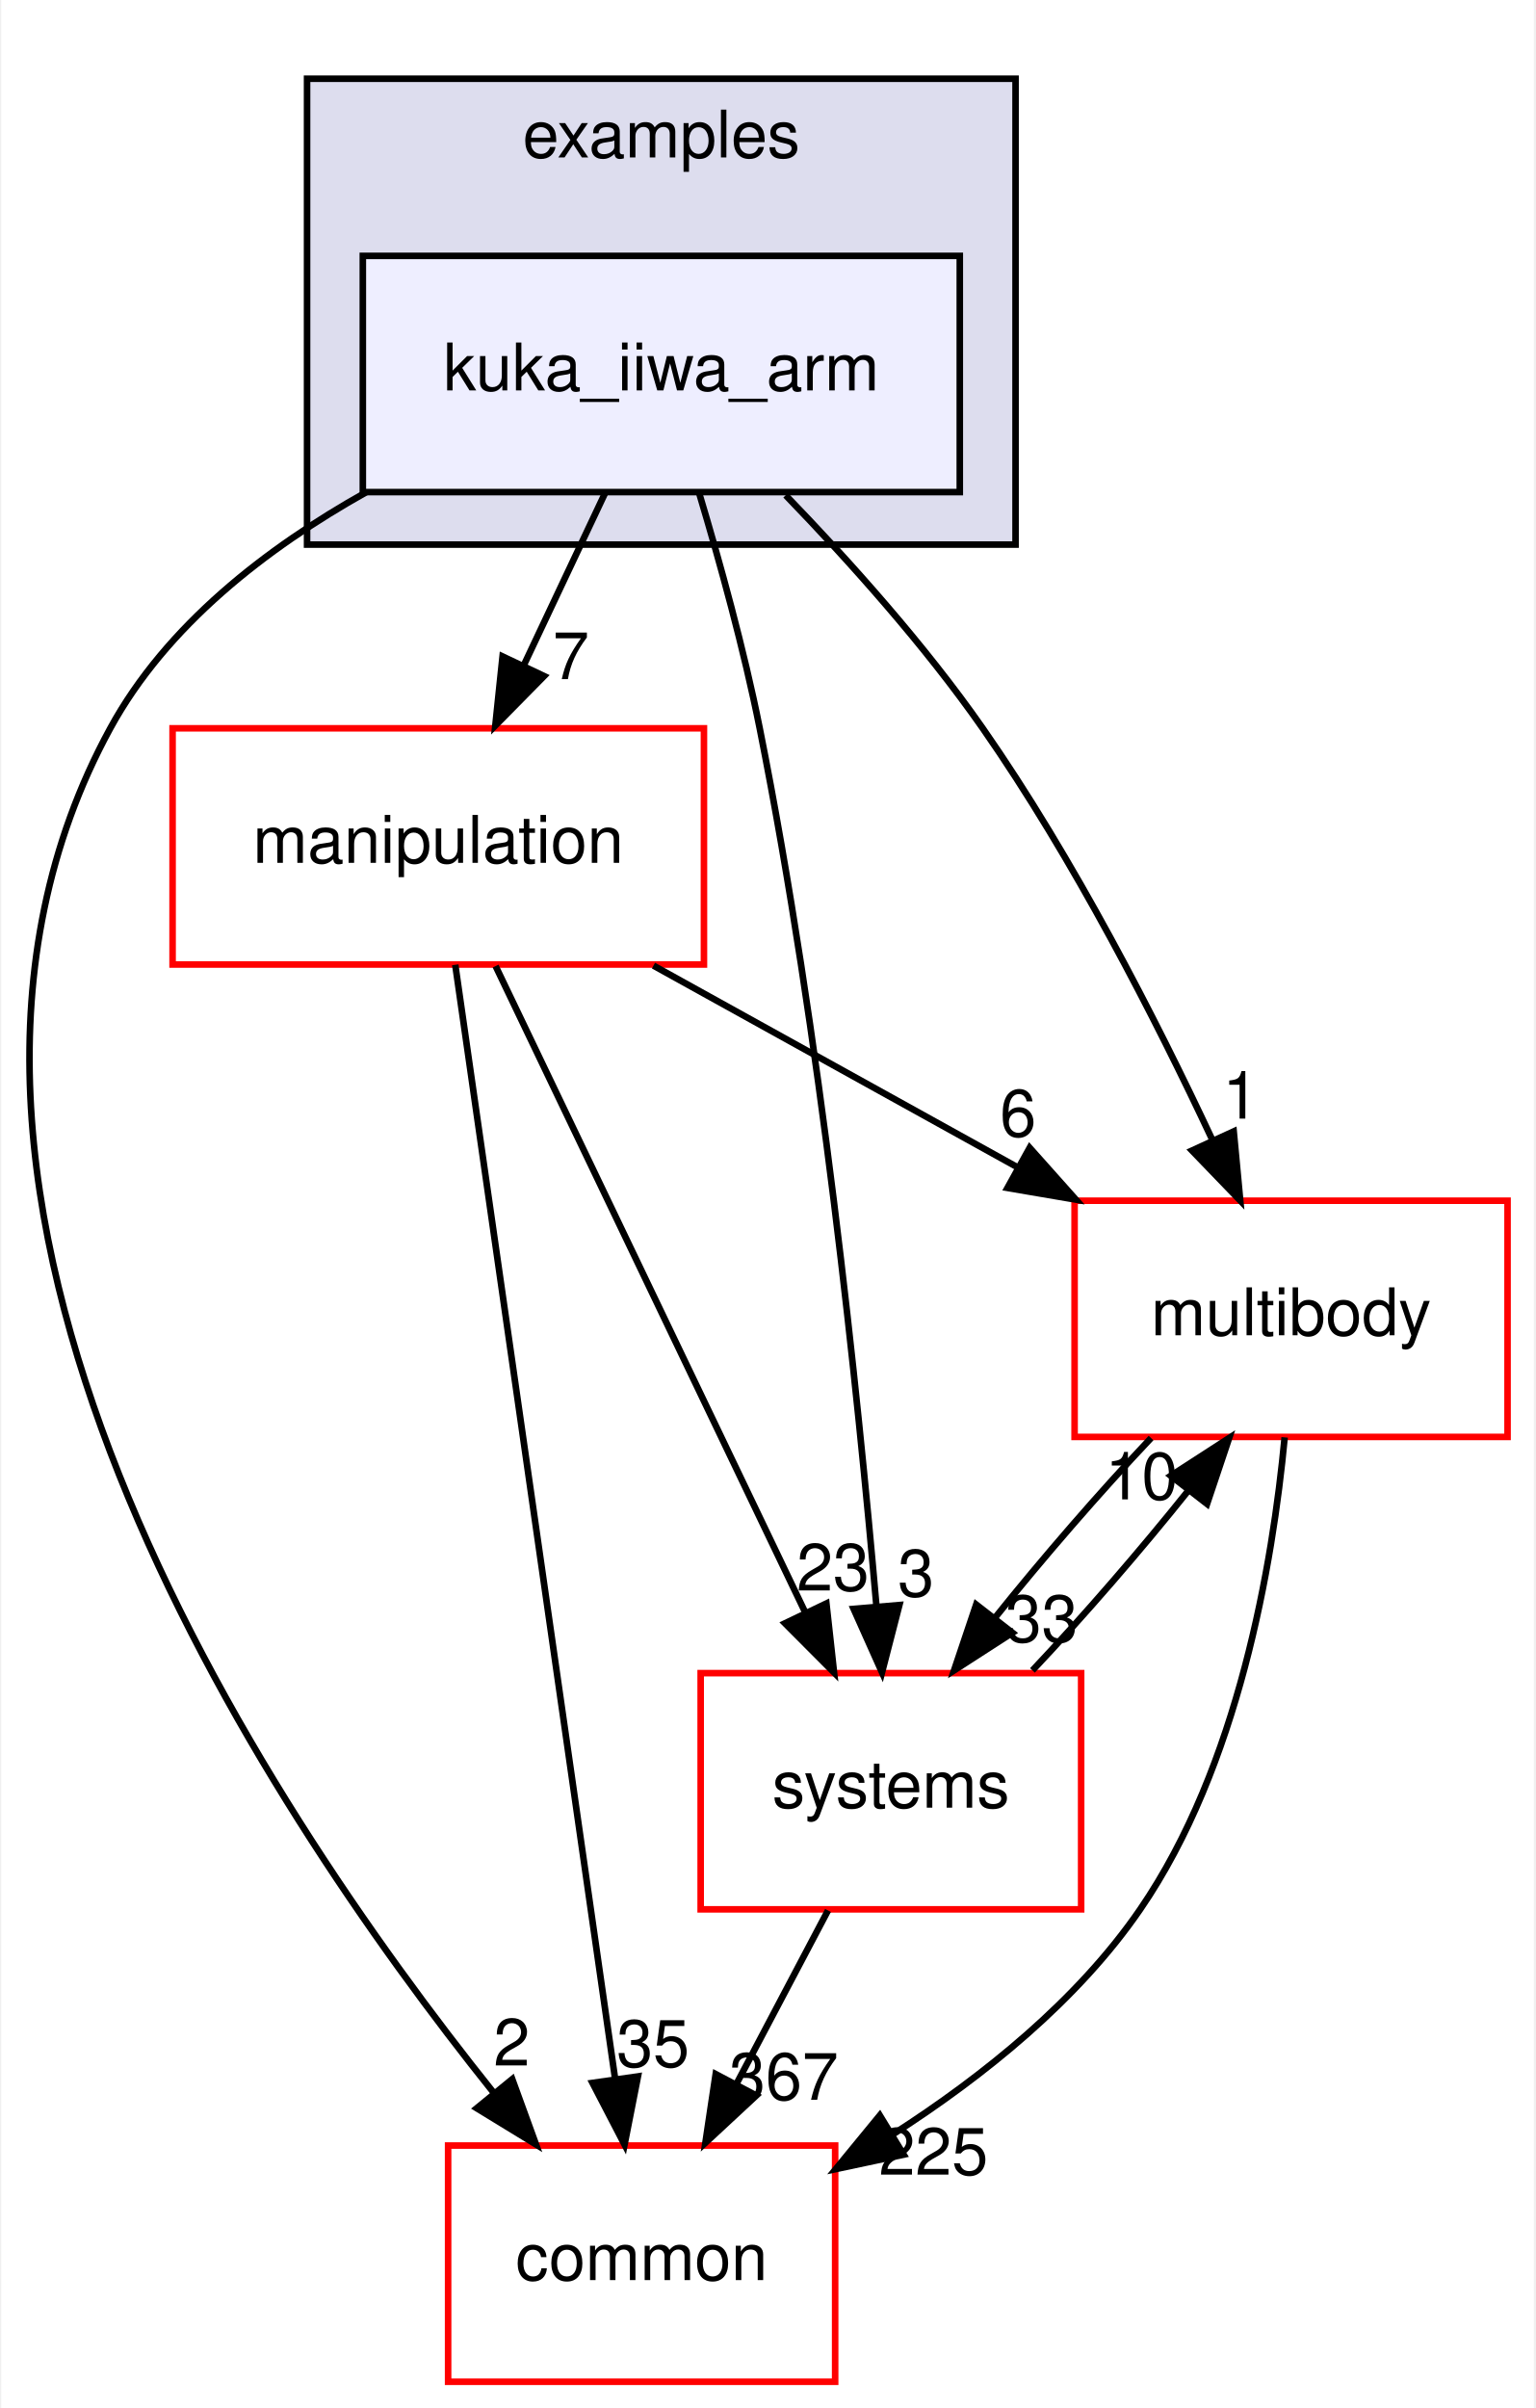
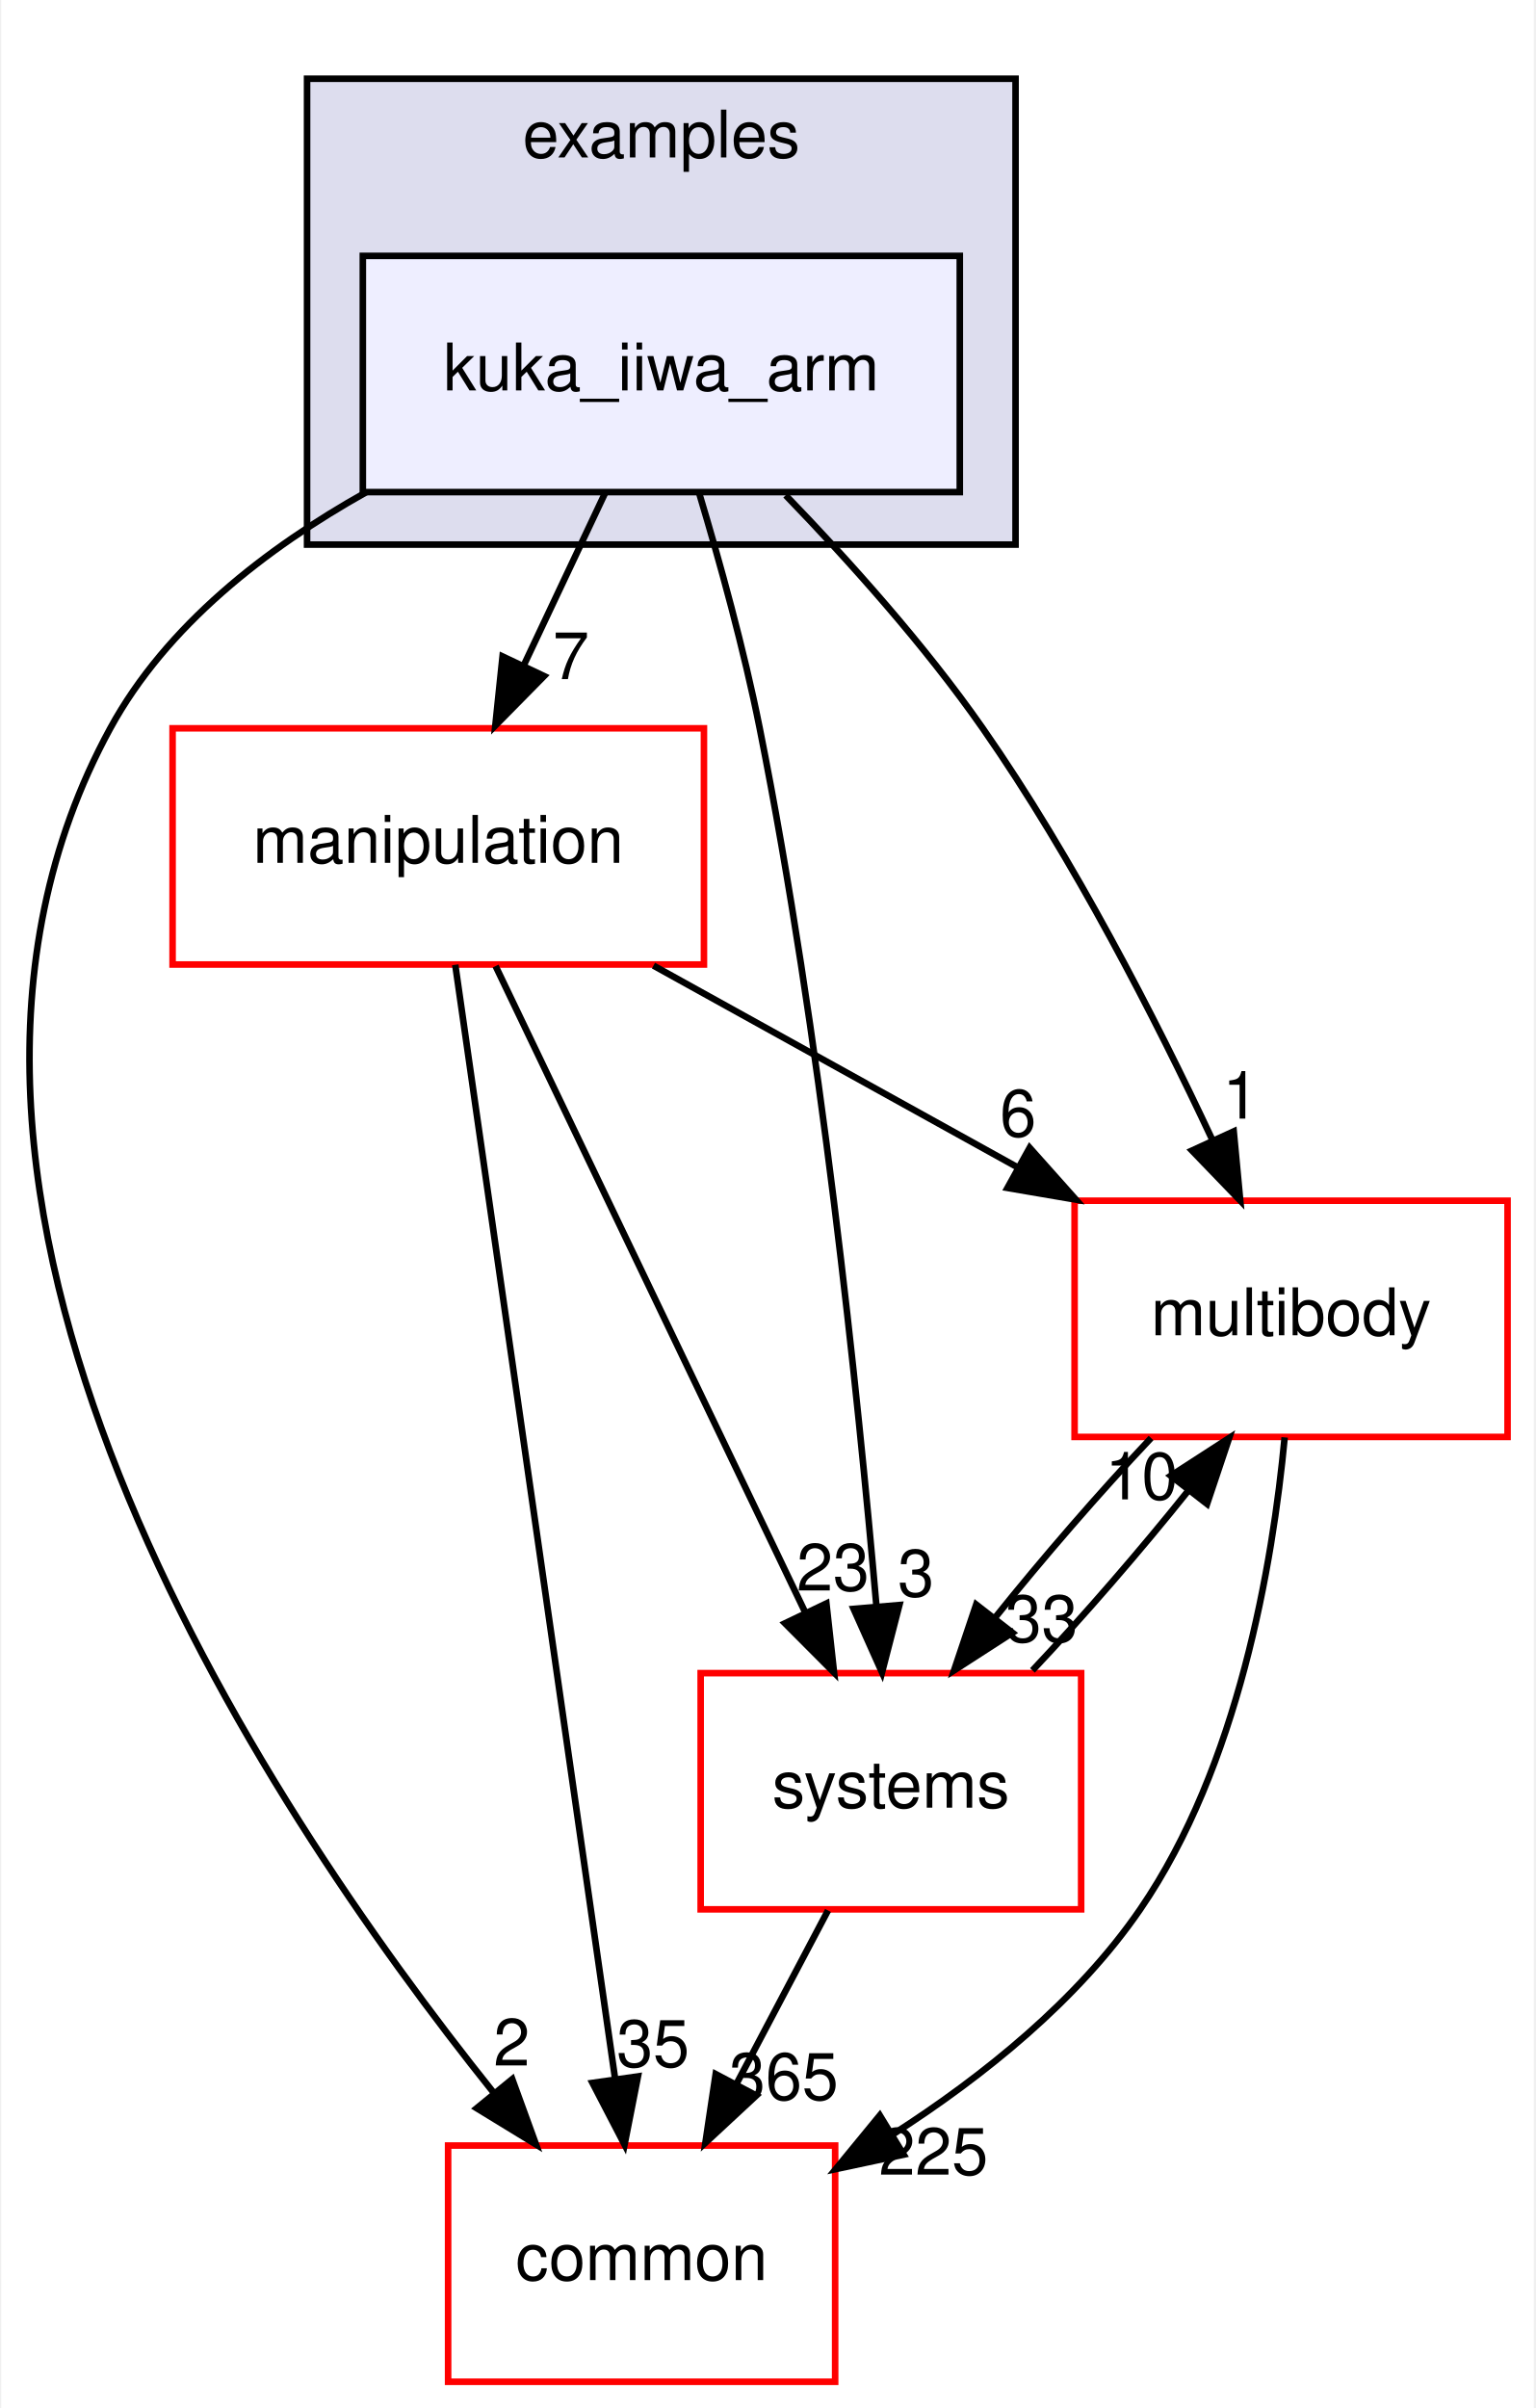
<svg xmlns="http://www.w3.org/2000/svg" xmlns:xlink="http://www.w3.org/1999/xlink" width="234pt" height="367pt" viewBox="0.00 0.00 233.62 367.00">
  <g id="graph0" class="graph" transform="scale(1 1) rotate(0) translate(4 363)">
    <polygon fill="#ffffff" stroke="transparent" points="-4,4 -4,-363 229.619,-363 229.619,4 -4,4" />
    <g id="clust1" class="cluster">
      <g id="a_clust1">
        <a xlink:href="dir_bf85a0c13984f214f436b2edc519c6dd.html" target="_top" xlink:title="examples">
          <polygon fill="#ddddee" stroke="#000000" points="42.619,-280 42.619,-351 150.619,-351 150.619,-280 42.619,-280" />
          <text text-anchor="middle" x="96.619" y="-339" font-family="Helvetica,sans-Serif" font-size="10.00" fill="#000000">examples</text>
        </a>
      </g>
    </g>
    <g id="node1" class="node">
      <g id="a_node1">
        <a xlink:href="dir_d42ade6542543a8b520c5d5191846d08.html" target="_top" xlink:title="kuka_iiwa_arm">
          <polygon fill="#eeeeff" stroke="#000000" points="142.119,-324 51.119,-324 51.119,-288 142.119,-288 142.119,-324" />
          <text text-anchor="middle" x="96.619" y="-303.5" font-family="Helvetica,sans-Serif" font-size="10.00" fill="#000000">kuka_iiwa_arm</text>
        </a>
      </g>
    </g>
    <g id="node2" class="node">
      <g id="a_node2">
        <a xlink:href="dir_39b8b3c6654246a9c12332c930bc7d3f.html" target="_top" xlink:title="multibody">
          <polygon fill="#ffffff" stroke="#ff0000" points="225.619,-180 159.619,-180 159.619,-144 225.619,-144 225.619,-180" />
          <text text-anchor="middle" x="192.619" y="-159.5" font-family="Helvetica,sans-Serif" font-size="10.00" fill="#000000">multibody</text>
        </a>
      </g>
    </g>
    <g id="edge1" class="edge">
      <path fill="none" stroke="#000000" d="M115.578,-287.515C125.24,-277.525 136.783,-264.667 145.619,-252 159.468,-232.147 171.982,-207.697 180.61,-189.293" />
      <polygon fill="#000000" stroke="#000000" points="183.877,-190.567 184.87,-180.019 177.516,-187.645 183.877,-190.567" />
      <g id="a_edge1-headlabel">
        <a xlink:href="dir_000020_000049.html" target="_top" xlink:title="1">
          <text text-anchor="middle" x="184.956" y="-192.518" font-family="Helvetica,sans-Serif" font-size="10.00" fill="#000000">1</text>
        </a>
      </g>
    </g>
    <g id="node3" class="node">
      <g id="a_node3">
        <a xlink:href="dir_758aa030403a70af025108ac41d12d0d.html" target="_top" xlink:title="manipulation">
          <polygon fill="#ffffff" stroke="#ff0000" points="103.119,-252 22.119,-252 22.119,-216 103.119,-216 103.119,-252" />
          <text text-anchor="middle" x="62.619" y="-231.5" font-family="Helvetica,sans-Serif" font-size="10.00" fill="#000000">manipulation</text>
        </a>
      </g>
    </g>
    <g id="edge2" class="edge">
      <path fill="none" stroke="#000000" d="M88.039,-287.831C84.283,-279.877 79.793,-270.369 75.639,-261.572" />
      <polygon fill="#000000" stroke="#000000" points="78.749,-259.961 71.314,-252.413 72.419,-262.95 78.749,-259.961" />
      <g id="a_edge2-headlabel">
        <a xlink:href="dir_000020_000042.html" target="_top" xlink:title="7">
          <text text-anchor="middle" x="82.851" y="-259.499" font-family="Helvetica,sans-Serif" font-size="10.00" fill="#000000">7</text>
        </a>
      </g>
    </g>
    <g id="node4" class="node">
      <g id="a_node4">
        <a xlink:href="dir_a36da230f0956f48b11c85f7d599788f.html" target="_top" xlink:title="common">
          <polygon fill="#ffffff" stroke="#ff0000" points="123.119,-36 64.119,-36 64.119,0 123.119,0 123.119,-36" />
          <text text-anchor="middle" x="93.619" y="-15.5" font-family="Helvetica,sans-Serif" font-size="10.00" fill="#000000">common</text>
        </a>
      </g>
    </g>
    <g id="edge3" class="edge">
      <path fill="none" stroke="#000000" d="M51.64,-287.986C36.445,-279.476 21.176,-267.673 12.619,-252 -25.99,-181.281 35.348,-88.689 70.983,-44.156" />
      <polygon fill="#000000" stroke="#000000" points="73.898,-46.12 77.519,-36.163 68.479,-41.689 73.898,-46.12" />
      <g id="a_edge3-headlabel">
        <a xlink:href="dir_000020_000006.html" target="_top" xlink:title="2">
          <text text-anchor="middle" x="73.82" y="-48.2" font-family="Helvetica,sans-Serif" font-size="10.00" fill="#000000">2</text>
        </a>
      </g>
    </g>
    <g id="node5" class="node">
      <g id="a_node5">
        <a xlink:href="dir_b7a0e33b407baa23d8a077e33033c988.html" target="_top" xlink:title="systems">
          <polygon fill="#ffffff" stroke="#ff0000" points="160.619,-108 102.619,-108 102.619,-72 160.619,-72 160.619,-108" />
          <text text-anchor="middle" x="131.619" y="-87.5" font-family="Helvetica,sans-Serif" font-size="10.00" fill="#000000">systems</text>
        </a>
      </g>
    </g>
    <g id="edge4" class="edge">
      <path fill="none" stroke="#000000" d="M102.439,-287.668C105.549,-277.292 109.221,-264.023 111.619,-252 120.883,-205.559 126.575,-150.719 129.41,-118.234" />
      <polygon fill="#000000" stroke="#000000" points="132.911,-118.378 130.263,-108.119 125.935,-117.789 132.911,-118.378" />
      <g id="a_edge4-headlabel">
        <a xlink:href="dir_000020_000073.html" target="_top" xlink:title="3">
          <text text-anchor="middle" x="135.438" y="-119.698" font-family="Helvetica,sans-Serif" font-size="10.00" fill="#000000">3</text>
        </a>
      </g>
    </g>
    <g id="edge5" class="edge">
      <path fill="none" stroke="#000000" d="M191.643,-143.932C189.817,-124.608 184.588,-93.805 169.619,-72 160.075,-58.098 145.713,-46.568 132.034,-37.782" />
      <polygon fill="#000000" stroke="#000000" points="133.564,-34.616 123.202,-32.407 129.925,-40.595 133.564,-34.616" />
      <g id="a_edge5-headlabel">
        <a xlink:href="dir_000049_000006.html" target="_top" xlink:title="225">
          <text text-anchor="middle" x="138.11" y="-31.559" font-family="Helvetica,sans-Serif" font-size="10.00" fill="#000000">225</text>
        </a>
      </g>
    </g>
    <g id="edge6" class="edge">
      <path fill="none" stroke="#000000" d="M171.274,-143.831C163.44,-135.539 154.789,-125.557 147.496,-116.453" />
      <polygon fill="#000000" stroke="#000000" points="150.145,-114.158 141.243,-108.413 144.62,-118.456 150.145,-114.158" />
      <g id="a_edge6-headlabel">
        <a xlink:href="dir_000049_000073.html" target="_top" xlink:title="33">
          <text text-anchor="middle" x="154.593" y="-112.752" font-family="Helvetica,sans-Serif" font-size="10.00" fill="#000000">33</text>
        </a>
      </g>
    </g>
    <g id="edge7" class="edge">
      <path fill="none" stroke="#000000" d="M95.424,-215.831C112.205,-206.537 132.817,-195.121 150.735,-185.197" />
      <polygon fill="#000000" stroke="#000000" points="152.773,-188.07 159.825,-180.163 149.381,-181.946 152.773,-188.07" />
      <g id="a_edge7-headlabel">
        <a xlink:href="dir_000042_000049.html" target="_top" xlink:title="6">
          <text text-anchor="middle" x="151.004" y="-189.795" font-family="Helvetica,sans-Serif" font-size="10.00" fill="#000000">6</text>
        </a>
      </g>
    </g>
    <g id="edge8" class="edge">
      <path fill="none" stroke="#000000" d="M65.209,-215.956C70.611,-178.314 83.115,-91.187 89.583,-46.125" />
      <polygon fill="#000000" stroke="#000000" points="93.059,-46.541 91.015,-36.145 86.13,-45.546 93.059,-46.541" />
      <g id="a_edge8-headlabel">
        <a xlink:href="dir_000042_000006.html" target="_top" xlink:title="35">
          <text text-anchor="middle" x="95.359" y="-48.002" font-family="Helvetica,sans-Serif" font-size="10.00" fill="#000000">35</text>
        </a>
      </g>
    </g>
    <g id="edge9" class="edge">
      <path fill="none" stroke="#000000" d="M71.358,-215.762C83.282,-190.876 104.746,-146.082 118.578,-117.216" />
      <polygon fill="#000000" stroke="#000000" points="121.786,-118.62 122.951,-108.09 115.473,-115.595 121.786,-118.62" />
      <g id="a_edge9-headlabel">
        <a xlink:href="dir_000042_000073.html" target="_top" xlink:title="23">
          <text text-anchor="middle" x="122.793" y="-120.589" font-family="Helvetica,sans-Serif" font-size="10.00" fill="#000000">23</text>
        </a>
      </g>
    </g>
    <g id="edge10" class="edge">
      <path fill="none" stroke="#000000" d="M153.195,-108.413C161.045,-116.739 169.69,-126.728 176.956,-135.814" />
      <polygon fill="#000000" stroke="#000000" points="174.282,-138.078 183.179,-143.831 179.812,-133.786 174.282,-138.078" />
      <g id="a_edge10-headlabel">
        <a xlink:href="dir_000073_000049.html" target="_top" xlink:title="10">
          <text text-anchor="middle" x="169.835" y="-134.479" font-family="Helvetica,sans-Serif" font-size="10.00" fill="#000000">10</text>
        </a>
      </g>
    </g>
    <g id="edge11" class="edge">
      <path fill="none" stroke="#000000" d="M122.03,-71.831C117.787,-63.792 112.707,-54.167 108.023,-45.292" />
      <polygon fill="#000000" stroke="#000000" points="111.1,-43.623 103.337,-36.413 104.909,-46.891 111.1,-43.623" />
      <g id="a_edge11-headlabel">
-         <a xlink:href="dir_000073_000006.html" target="_top" xlink:title="367">
-           <text text-anchor="middle" x="115.289" y="-42.977" font-family="Helvetica,sans-Serif" font-size="10.00" fill="#000000">367</text>
+         <a xlink:href="dir_000073_000006.html" target="_top" xlink:title="365">
+           <text text-anchor="middle" x="115.289" y="-42.977" font-family="Helvetica,sans-Serif" font-size="10.00" fill="#000000">365</text>
        </a>
      </g>
    </g>
  </g>
</svg>
